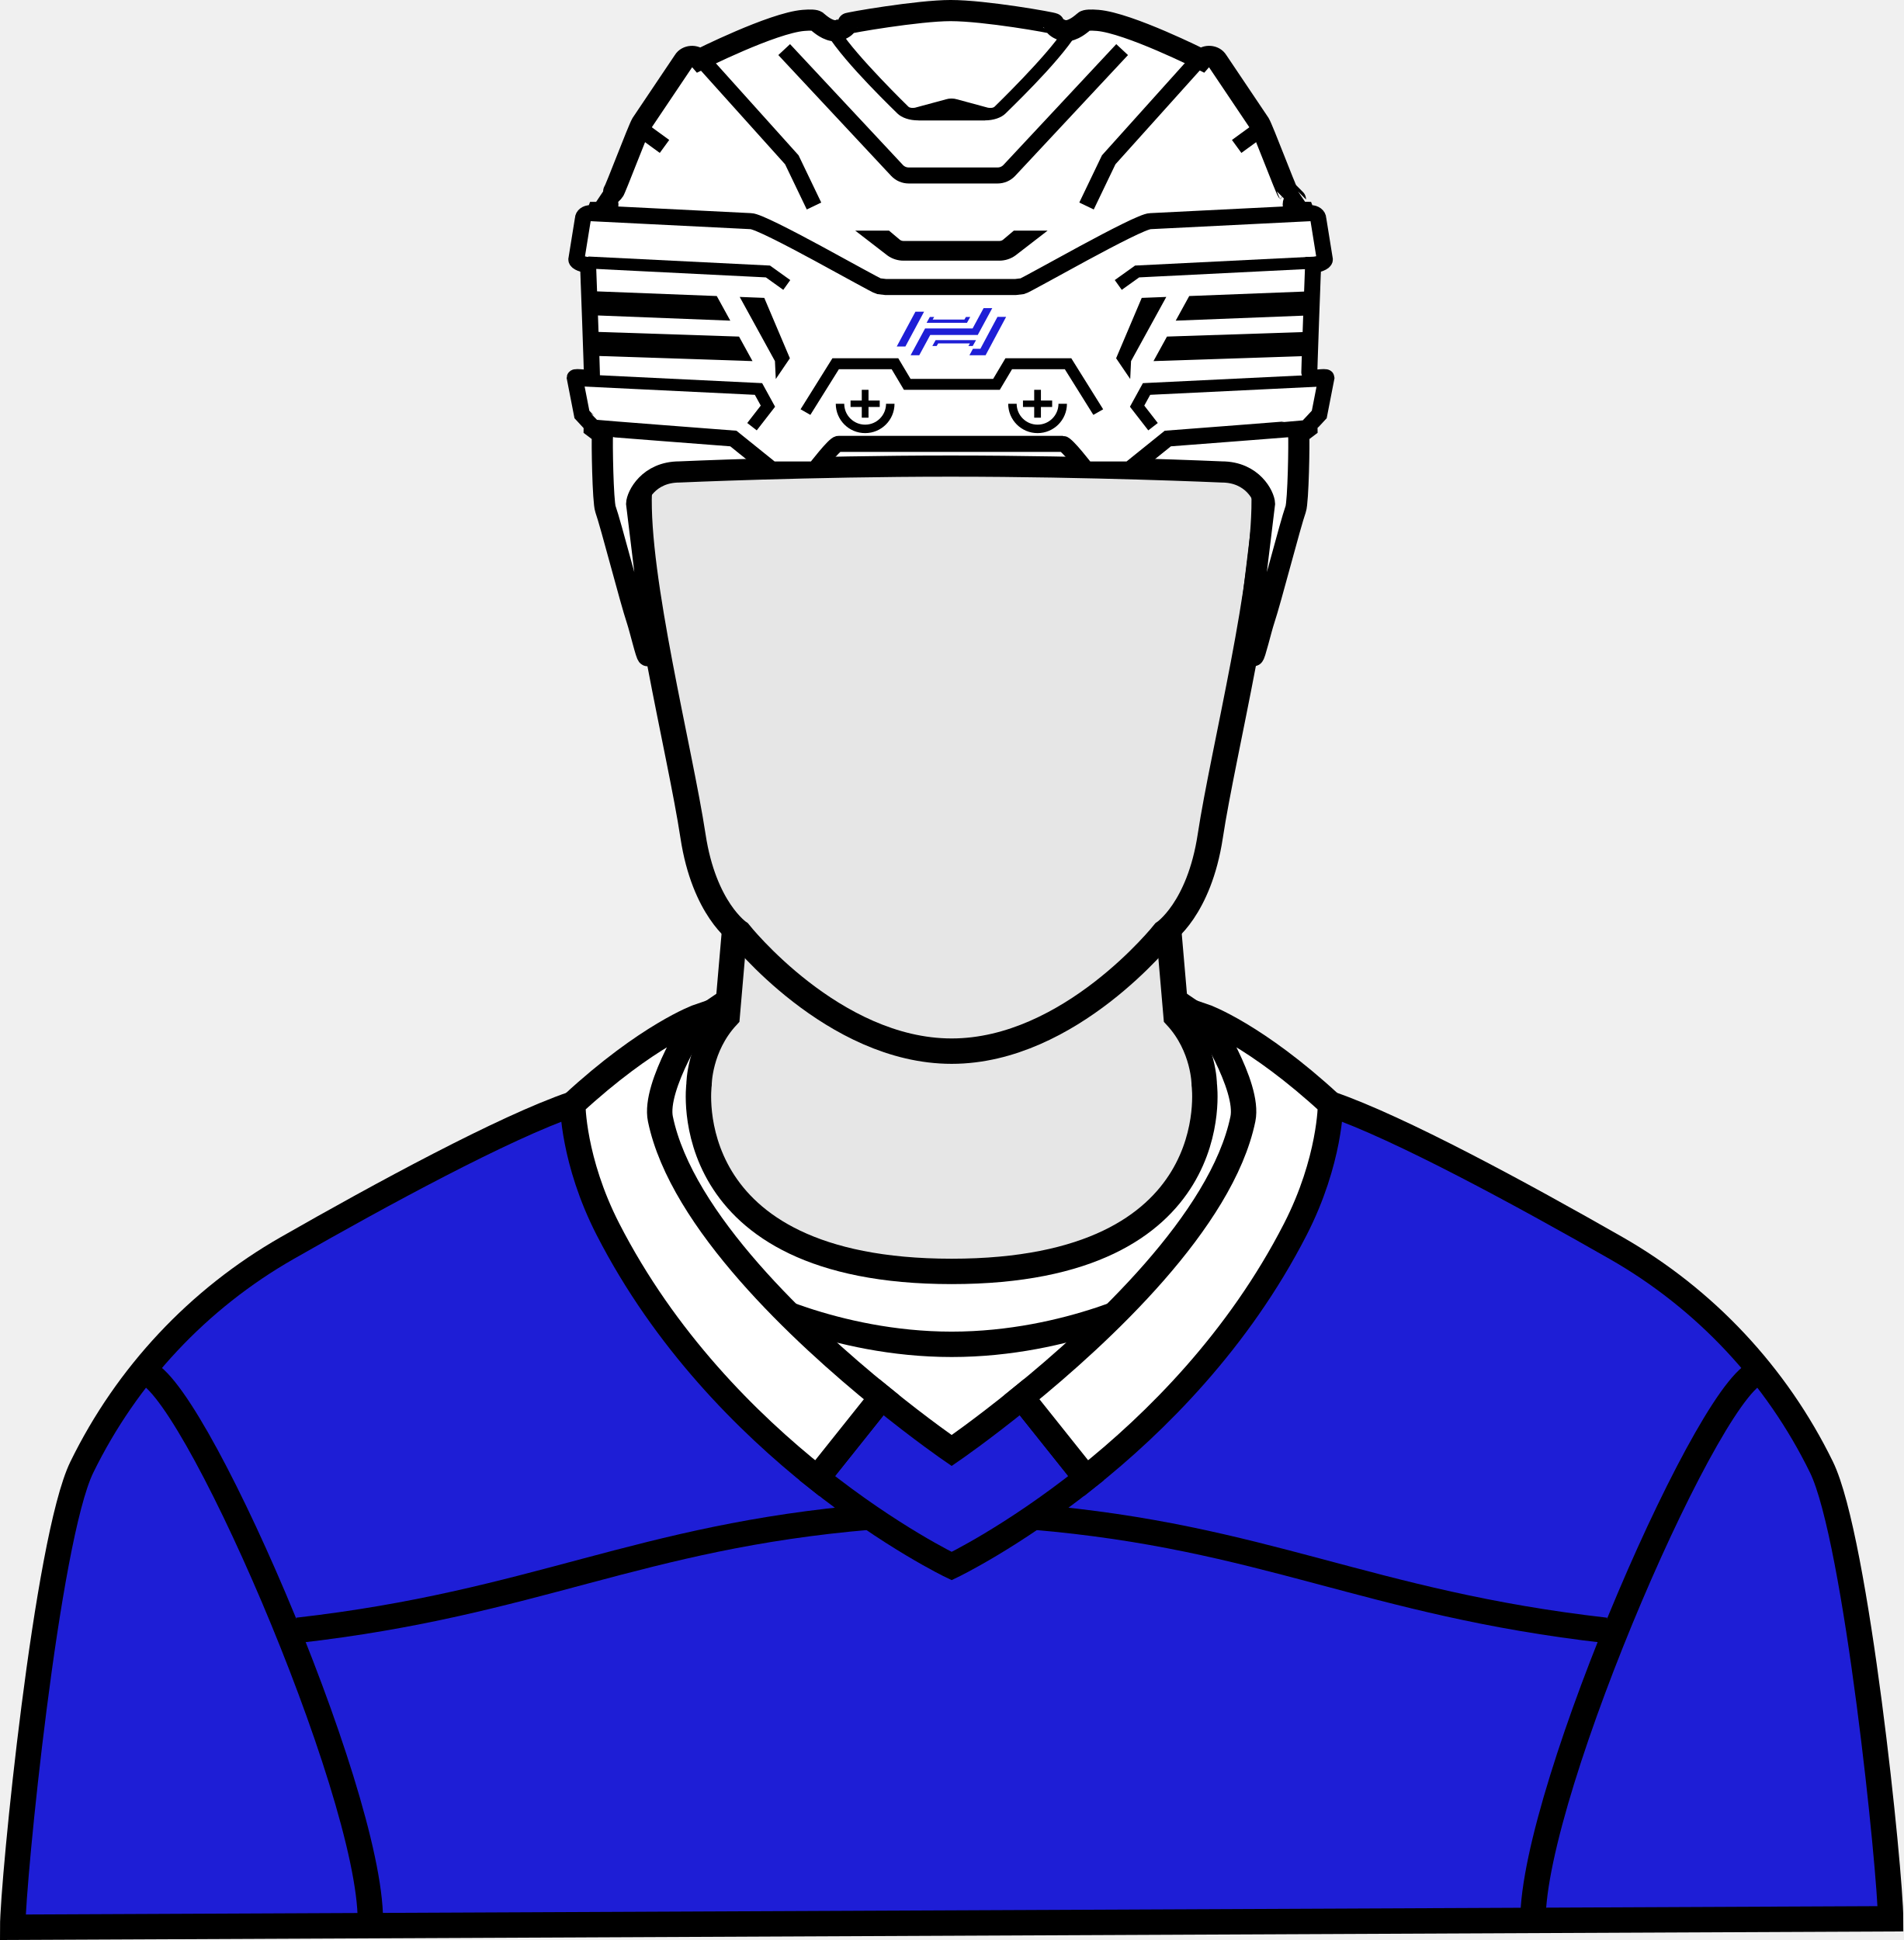
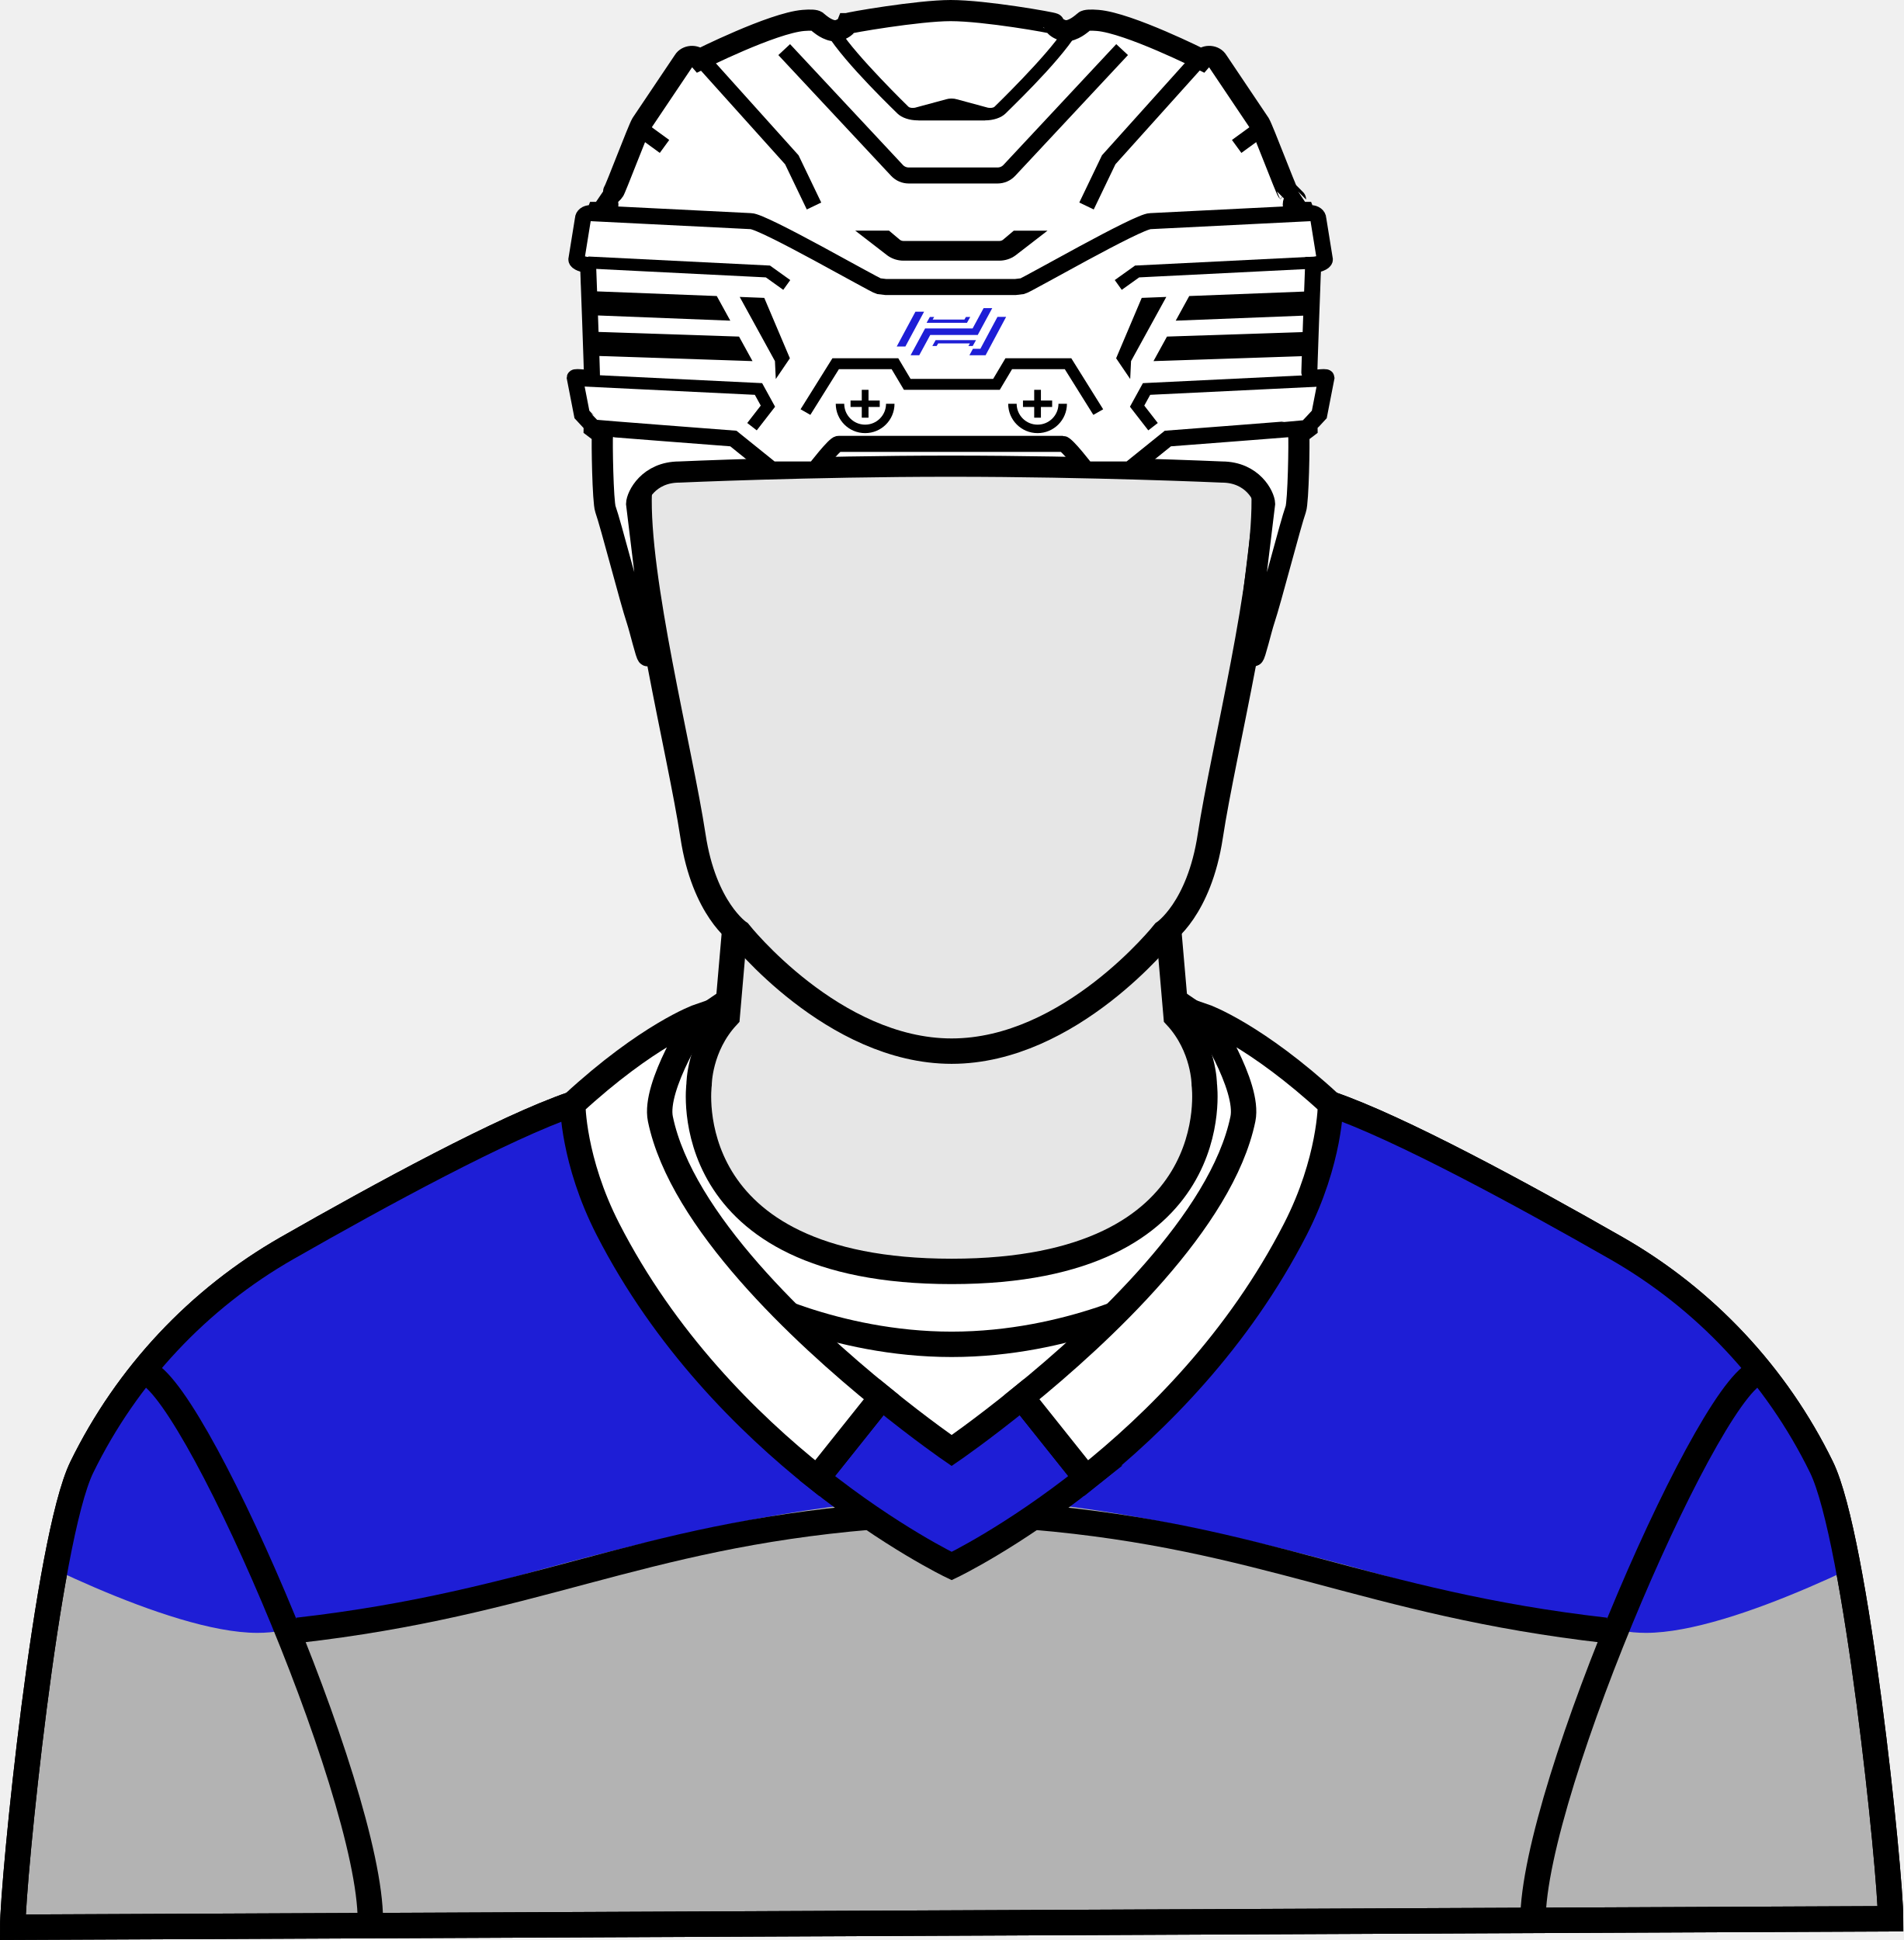
- <svg xmlns="http://www.w3.org/2000/svg" id="Layer_2" data-name="Layer 2" viewBox="0 0 2248.41 2292.33">
+ <svg xmlns="http://www.w3.org/2000/svg" id="Layer_2" data-name="Layer 2" viewBox="0 0 912.17 929.99">
  <defs>
    <style>
-       .cls-1, .cls-2 {
+       .cls-1 {
+         fill: #b3b3b3;
+       }
+ 
+       .cls-1, .cls-2, .cls-3, .cls-4, .cls-5, .cls-6, .cls-7, .cls-8, .cls-9, .cls-10, .cls-11 {
+         stroke-miterlimit: 10;
+       }
+ 
+       .cls-1, .cls-3, .cls-4, .cls-5, .cls-6, .cls-7, .cls-8, .cls-9, .cls-10, .cls-11 {
+         stroke: #000;
+       }
+ 
+       .cls-1, .cls-4, .cls-5, .cls-9, .cls-10 {
+         stroke-width: 12.17px;
+       }
+ 
+       .cls-12, .cls-4 {
        fill: #1e1ed6;
      }

+       .cls-2 {
+         stroke: #ff0;
+         stroke-width: .41px;
+       }
+ 
+       .cls-2, .cls-3, .cls-13, .cls-5, .cls-6, .cls-8 {
+         fill: none;
+       }
+ 
      .cls-3 {
+         stroke-width: 4.06px;
+       }
+ 
+       .cls-6 {
+         stroke-width: 5.76px;
+       }
+ 
+       .cls-7, .cls-8 {
+         stroke-width: 7.68px;
+       }
+ 
+       .cls-7, .cls-10, .cls-11 {
+         fill: #fff;
+       }
+ 
+       .cls-9 {
        fill: #e6e6e6;
      }

-       .cls-3, .cls-4, .cls-2, .cls-5, .cls-6, .cls-7, .cls-8, .cls-9, .cls-10, .cls-11 {
-         stroke-miterlimit: 10;
+       .cls-11 {
+         stroke-width: 10.14px;
      }

-       .cls-3, .cls-2, .cls-5, .cls-6, .cls-7, .cls-8, .cls-9, .cls-10, .cls-11 {
-         stroke: #000;
-       }
- 
-       .cls-3, .cls-2, .cls-7, .cls-11 {
-         stroke-width: 30px;
-       }
- 
-       .cls-4 {
-         stroke: #ff0;
-       }
- 
-       .cls-4, .cls-12, .cls-6, .cls-7, .cls-8, .cls-9 {
-         fill: none;
-       }
- 
-       .cls-5, .cls-9 {
-         stroke-width: 18.94px;
-       }
- 
-       .cls-5, .cls-10, .cls-11 {
-         fill: #fff;
-       }
- 
-       .cls-6 {
-         stroke-width: 10px;
-       }
- 
-       .cls-8 {
-         stroke-width: 14.2px;
-       }
- 
-       .cls-10 {
-         stroke-width: 25px;
+       .cls-14 {
+         clip-path: url(#clippath);
      }
    </style>
+     <clipPath id="clippath">
+       <path class="cls-5" d="M637.68,529.24c32.92,11.3,91.77,43.28,136.87,69.05,42.59,24.33,76.84,60.93,98.39,104.99,16.86,34.47,33.15,195.06,33.15,216.53l-900,4.06c0-21.47,16.3-186.12,33.15-220.59,21.55-44.06,55.8-80.66,98.39-104.99,45.1-25.77,103.95-57.75,136.87-69.05l19.71,11.26,54.3,98.54,107.59,87.28,121.07-99.95,42.23-97.13h18.3Z" />
+     </clipPath>
  </defs>
-   <g id="Layer_1-2" data-name="Layer 1">
+   <g id="Layer_2-2" data-name="Layer 2">
    <g id="ST.X">
      <g>
-         <path class="cls-2" d="M1571.82,1304.53c81.15,27.86,226.2,106.69,337.37,170.21,104.97,59.97,189.4,150.19,242.51,258.8,41.55,84.97,81.71,480.8,81.71,533.73l-2218.41,10c0-52.93,40.17-458.76,81.72-543.73,53.11-108.61,137.53-198.83,242.51-258.8,111.17-63.52,256.22-142.35,337.36-170.21l48.58,27.76,133.84,242.89,265.2,215.13,298.42-246.36,104.09-239.42h45.11Z" />
+         <path class="cls-1" d="M637.68,529.24c32.92,11.3,91.77,43.28,136.87,69.05,42.59,24.33,76.84,60.93,98.39,104.99,16.86,34.47,33.15,195.06,33.15,216.53l-900,4.06c0-21.47,16.3-186.12,33.15-220.59,21.55-44.06,55.8-80.66,98.39-104.99,45.1-25.77,103.95-57.75,136.87-69.05l19.71,11.26,54.3,98.54,107.59,87.28,121.07-99.95,42.23-97.13h18.3Z" />
        <g>
-           <path class="cls-7" d="M2080.24,1620.91c-53.67,0-269.35,493.35-269.35,648.36" />
-           <path class="cls-7" d="M1220.86,1792.57c273.48,23.19,394.92,101.84,676.07,133.84" />
-           <path class="cls-7" d="M168.18,1620.91c53.67,0,269.35,493.35,269.35,648.36" />
-           <path class="cls-7" d="M1027.56,1792.57c-273.48,23.19-394.92,101.84-676.07,133.84" />
+           <g class="cls-14">
+             <path class="cls-12" d="M788.82,782.76c-4.09,0-7.96-.35-11.5-1.05-30.08-5.89-65.64-12.88-103.3-23.45-58.93-16.54-125.67-33.29-179.7-38.02h-76.47c-54.03,4.73-120.77,21.47-179.7,38.02-37.65,10.57-73.22,17.56-103.3,23.45-3.54.7-7.41,1.05-11.5,1.05-43,0-121.3-42.26-130.09-47.08l-22.12-12.13,99.93-147.94,221.33-126.27h327.37l221.33,126.27,99.93,147.94-22.12,12.13c-8.79,4.82-87.09,47.08-130.09,47.08Z" />
+           </g>
+           <path class="cls-5" d="M637.68,529.24c32.92,11.3,91.77,43.28,136.87,69.05,42.59,24.33,76.84,60.93,98.39,104.99,16.86,34.47,33.15,195.06,33.15,216.53l-900,4.06c0-21.47,16.3-186.12,33.15-220.59,21.55-44.06,55.8-80.66,98.39-104.99,45.1-25.77,103.95-57.75,136.87-69.05l19.71,11.26,54.3,98.54,107.59,87.28,121.07-99.95,42.23-97.13h18.3Z" />
        </g>
-         <polygon class="cls-11" points="877.85 1530.07 1124.21 1760.81 1370.57 1530.07 877.85 1530.07" />
-         <path class="cls-2" d="M1283.1,1746.61c-87.82,69.88-158.89,103.85-158.89,103.85,0,0-71.08-33.98-158.9-103.85l76.12-95.45c47.79,38.8,82.78,62.81,82.78,62.81,0,0,34.99-24.01,82.77-62.81l76.12,95.45Z" />
-         <path class="cls-4" d="M825.8,1201.02h0" />
-         <path class="cls-4" d="M1422.63,1201.03h-.01" />
-         <path class="cls-11" d="M1387.46,1182.39l25.15,17.1c10.41,7.08,19.23,16.26,25.88,26.94l55.85,89.65-71.7,148.05-52.06,65.93s-106.85,58.41-246.36,58.41c-139.52,0-246.36-58.41-246.36-58.41l-52.06-65.93-71.7-148.05,55.85-89.65c6.66-10.69,15.47-19.86,25.88-26.94l25.15-17.1" />
-         <path class="cls-11" d="M1041.43,1651.16l-76.12,95.45c-82.61-65.72-180.03-163.2-247.08-294.03-41.64-81.26-41.64-148.05-41.64-148.05,88.65-81.77,148.27-103.18,149.2-103.5-.77,1.18-53.72,82.1-45.64,121.19,24.83,120.09,167.63,252.9,261.28,328.94Z" />
-         <path class="cls-11" d="M1571.82,1304.53s0,66.79-41.64,148.05c-67.05,130.84-164.47,228.31-247.08,294.03l-76.12-95.45c93.65-76.03,236.45-208.84,261.28-328.94,8.08-39.09-44.86-120.01-45.63-121.19.93.32,60.54,21.73,149.19,103.5Z" />
-         <path class="cls-3" d="M1379.01,1080.69l10.39,120.33c33.21,35.84,33.21,80.37,33.21,80.37,0,0,30.07,220.92-298.41,220.92-328.48,0-298.41-220.92-298.41-220.92,0,0,0-44.53,33.21-80.37l10.39-120.33" />
-         <path class="cls-3" d="M1124.19,1242.05c140.16,0,251.08-140.17,251.08-140.17,0,0,41.3-27.38,54.44-113.88,15.48-101.9,67.43-304.36,63.51-407.36-2.71-71.4-14.81-227.99-65.7-278.14-56.22-55.4-246.39-87.6-303.33-87.6-56.94,0-247.11,32.2-303.33,87.6-50.89,50.15-62.99,206.74-65.7,278.14-3.92,103,48.03,305.46,63.51,407.36,13.14,86.51,54.44,113.88,54.44,113.88,0,0,110.91,140.17,251.08,140.17Z" />
+         <g>
+           <path class="cls-5" d="M843.95,657.59c-21.77,0-109.27,200.15-109.27,263.04" />
+           <path class="cls-5" d="M495.3,727.24c110.95,9.41,160.22,41.32,274.28,54.3" />
+           <path class="cls-5" d="M68.23,657.59c21.77,0,109.27,200.15,109.27,263.04" />
+           <path class="cls-5" d="M416.88,727.24c-110.95,9.41-160.22,41.32-274.28,54.3" />
+         </g>
+         <polygon class="cls-10" points="356.14 620.74 456.09 714.35 556.04 620.74 356.14 620.74" />
+         <path class="cls-4" d="M520.55,708.59c-35.63,28.35-64.46,42.13-64.46,42.13,0,0-28.84-13.79-64.47-42.13l30.88-38.72c19.39,15.74,33.58,25.48,33.58,25.48,0,0,14.2-9.74,33.58-25.48l30.88,38.72Z" />
+         <path class="cls-2" d="M335.02,487.25h0" />
+         <path class="cls-2" d="M577.16,487.25h0" />
+         <path class="cls-10" d="M562.89,479.69l10.2,6.94c4.22,2.87,7.8,6.6,10.5,10.93l22.66,36.37-29.09,60.06-21.12,26.75s-43.35,23.7-99.95,23.7c-56.6,0-99.95-23.7-99.95-23.7l-21.12-26.75-29.09-60.06,22.66-36.37c2.7-4.34,6.28-8.06,10.5-10.93l10.2-6.94" />
+         <path class="cls-10" d="M422.5,669.87l-30.88,38.72c-33.51-26.66-73.04-66.21-100.24-119.29-16.89-32.97-16.89-60.06-16.89-60.06,35.96-33.17,60.15-41.86,60.53-41.99-.31.48-21.79,33.31-18.52,49.17,10.07,48.72,68.01,102.6,106,133.45Z" />
+         <path class="cls-10" d="M637.68,529.24s0,27.1-16.89,60.06c-27.2,53.08-66.72,92.62-100.24,119.29l-30.88-38.72c37.99-30.84,95.93-84.73,106-133.45,3.28-15.86-18.2-48.69-18.51-49.17.38.13,24.56,8.82,60.53,41.99Z" />
+         <path class="cls-9" d="M559.46,438.43l4.22,48.82c13.47,14.54,13.48,32.61,13.48,32.61,0,0,12.2,89.62-121.06,89.62-133.26,0-121.06-89.62-121.06-89.62,0,0,0-18.07,13.48-32.61l4.22-48.82" />
+         <path class="cls-9" d="M456.08,503.89c56.86,0,101.86-56.86,101.86-56.86,0,0,16.76-11.11,22.09-46.2,6.28-41.34,27.36-123.48,25.77-165.26-1.1-28.97-6.01-92.49-26.66-112.84-22.81-22.48-99.96-35.54-123.06-35.54-23.1,0-100.25,13.06-123.06,35.54-20.65,20.35-25.55,83.88-26.66,112.84-1.59,41.78,19.49,123.92,25.77,165.26,5.33,35.1,22.09,46.2,22.09,46.2,0,0,45,56.86,101.86,56.86Z" />
      </g>
      <g>
-         <path class="cls-10" d="M1001.03,27.96c-1.17,2.92-4.02,5.52-9.63,7.58-.28.12-.61.24-.89.32-4.16,1.18-8.65.28-13.18-1.93-.51-.24-.98-.51-1.5-.79-.47-.2-.89-.47-1.35-.75-.47-.28-.94-.55-1.4-.87-.47-.28-.89-.59-1.36-.91-.42-.28-.79-.55-1.21-.87-.51-.36-1.03-.75-1.5-1.14-.47-.36-.93-.71-1.36-1.07-.89-.71-1.78-1.46-2.66-2.25v-.08c-1.73-1.54-7.52-1.78-15.8-1.1-36.78,3.08-122.88,46.32-122.88,46.32-4.86-5.56-14.91-4.81-18.55,1.34l-49.87,74.23c-4.11,6.95-31.08,78.5-32.9,80.2,0,0-9.47,9.47-9.47,9.51.33.39,2.15,2.84,2.38,4.06,1.96,10.93-10.75,11.25-12.24,11.25,0,0-17.35,44.76-12.77,44.76h4.38s6.28,127.44,6,130.64l-1.32,78.88,9.77,7.38c-.75,9.17.45,80.31,3.56,89.01,6.38,17.85,29.25,107.11,37.28,131.1,3.56,10.65,11.18,43.02,12.61,41.99l.47-.36c4.35-3.08,6.82-7.58,6.73-12.31l-20.29-166.99c.33-8.92,14.05-37.45,50.55-37.45,0,0,154.13-6.91,318.96-6.91h.76s0,0,0,0h.76s.19,0,.19,0h-3.23s.19,0,.19,0h1.52-.37s.19,0,.19,0h.57s0,0,0,0h.19s0,0,0,0h.76s-3.23,0-3.23,0h.19s.57,0,.57,0h.19s0,0,0,0h.57s.19,0,.19,0h2.67s.19,0,.19,0h.57s0,0,0,0h.76s.19,0,.19,0h-3.23s.19,0,.19,0h1.52-.37s.19,0,.19,0h.57s0,0,0,0h.19s0,0,0,0h.76s-3.23,0-3.23,0h.19s.57,0,.57,0h.19s0,0,0,0h.57s.19,0,.19,0c164.83,0,318.96,6.91,318.96,6.91,36.5,0,50.23,28.53,50.55,37.45l-20.29,166.99c-.09,4.74,2.38,9.23,6.73,12.31l.47.36c1.43,1.03,9.05-31.34,12.61-41.99,8.03-23.99,30.9-113.25,37.28-131.1,3.11-8.71,4.31-79.84,3.56-89.01l9.77-7.38-1.32-78.88c-.28-3.2,6-130.65,6-130.65h4.38c4.58,0-12.77-44.76-12.77-44.76-1.5,0-14.21-.32-12.24-11.25.23-1.22,2.06-3.67,2.38-4.06,0-.04-9.47-9.51-9.47-9.51-1.82-1.7-28.79-73.26-32.9-80.2l-49.87-74.23c-3.65-6.16-13.69-6.91-18.55-1.34,0,0-86.1-43.24-122.88-46.32-8.27-.67-14.07-.43-15.8,1.1v.08c-.89.79-1.78,1.54-2.66,2.25-.42.36-.89.71-1.36,1.07-.47.39-.98.79-1.5,1.14-.42.32-.79.59-1.21.87-.47.32-.89.63-1.36.91-.47.32-.93.59-1.4.87-.47.28-.89.55-1.35.75-.51.28-.98.55-1.5.79-4.53,2.21-9.02,3.12-13.18,1.93-.28-.08-.61-.2-.89-.32-5.61-2.05-8.46-4.66-9.63-7.58-.42-1.07-81.27-15.46-121.91-15.46-37.96,0-121.49,14.39-121.91,15.46Z" />
-         <path class="cls-5" d="M990.27,524.5c-4.55,0-27.65,30.22-27.65,30.22h-50.9l-45.38-36.55s-163.57-12.49-164.37-12.88c-.29-.11-14.54-15.56-14.54-15.56l-8.47-43.46c.22-2.12,19.05,1.57,20.29-.32.44-.73-4.54-132.91-4.54-132.91-4.6,0-13.86-2.85-13.86-6.36l7.76-48.13c0-3.7,3.92-6.7,8.76-6.7l189.56,9.47c14.6,0,145.6,75.55,151.08,76.84l8.39,1h153.1s8.39-1,8.39-1c5.47-1.28,136.48-76.84,151.08-76.84l189.56-9.47c4.84,0,8.76,3,8.76,6.7l7.76,48.13c0,3.52-9.27,6.36-13.86,6.36,0,0-4.98,132.18-4.54,132.91,1.24,1.9,20.07-1.8,20.29.32l-8.47,43.46s-14.25,15.45-14.54,15.56c-.8.39-164.37,12.88-164.37,12.88l-45.38,36.55h-50.9s-23.11-30.22-27.65-30.22h-265.34Z" />
+         <path class="cls-11" d="M406.11,11.34c-.47,1.18-1.63,2.24-3.91,3.07-.11.05-.25.1-.36.13-1.69.48-3.51.11-5.35-.78-.21-.1-.4-.21-.61-.32-.19-.08-.36-.19-.55-.3-.19-.11-.38-.22-.57-.35-.19-.11-.36-.24-.55-.37-.17-.11-.32-.22-.49-.35-.21-.14-.42-.3-.61-.46-.19-.14-.38-.29-.55-.43-.36-.29-.72-.59-1.08-.91v-.03c-.7-.62-3.05-.72-6.41-.45-14.92,1.25-49.85,18.79-49.85,18.79-1.97-2.26-6.05-1.95-7.53.54l-20.23,30.12c-1.67,2.82-12.61,31.85-13.35,32.54,0,0-3.84,3.84-3.84,3.86.13.16.87,1.15.97,1.65.8,4.43-4.36,4.56-4.97,4.56,0,0-7.04,18.16-5.18,18.16h1.78s2.55,51.7,2.43,53l-.53,32,3.96,3c-.31,3.72.18,32.58,1.44,36.11,2.59,7.24,11.87,43.45,15.12,53.19,1.45,4.32,4.53,17.45,5.12,17.04l.19-.14c1.76-1.25,2.77-3.07,2.73-4.99l-8.23-67.75c.13-3.62,5.7-15.19,20.51-15.19,0,0,62.53-2.8,129.4-2.8h.31s0,0,0,0h.31s.08,0,.08,0h-1.31s.08,0,.08,0h.62-.15s.08,0,.08,0h.23s0,0,0,0h.08s0,0,0,0h.31s-1.31,0-1.31,0h.08s.23,0,.23,0h.08s0,0,0,0h.23s.08,0,.08,0h1.08s.08,0,.08,0h.23s0,0,0,0h.31s.08,0,.08,0h-1.31s.08,0,.08,0h.62-.15s.08,0,.08,0h.23s0,0,0,0h.08s0,0,0,0h.31s-1.31,0-1.31,0h.08s.23,0,.23,0h.08s0,0,0,0h.23s.08,0,.08,0c66.87,0,129.4,2.8,129.4,2.8,14.81,0,20.38,11.58,20.51,15.19l-8.23,67.75c-.04,1.92.97,3.75,2.73,4.99l.19.14c.58.42,3.67-12.71,5.12-17.04,3.26-9.73,12.54-45.95,15.12-53.19,1.26-3.53,1.75-32.39,1.44-36.11l3.96-3-.53-32c-.11-1.3,2.43-53,2.43-53h1.78c1.86,0-5.18-18.16-5.18-18.16-.61,0-5.76-.13-4.97-4.56.09-.5.83-1.49.97-1.65,0-.02-3.84-3.86-3.84-3.86-.74-.69-11.68-29.72-13.35-32.54l-20.23-30.12c-1.48-2.5-5.56-2.8-7.53-.54,0,0-34.93-17.54-49.85-18.79-3.36-.27-5.71-.18-6.41.45v.03c-.36.32-.72.62-1.08.91-.17.14-.36.29-.55.43-.19.16-.4.32-.61.46-.17.13-.32.24-.49.35-.19.13-.36.26-.55.37-.19.13-.38.24-.57.35-.19.11-.36.22-.55.3-.21.11-.4.22-.61.32-1.84.9-3.66,1.26-5.35.78-.11-.03-.25-.08-.36-.13-2.28-.83-3.43-1.89-3.91-3.07-.17-.43-32.97-6.27-49.46-6.27-15.4,0-49.29,5.84-49.46,6.27Z" />
+         <path class="cls-7" d="M401.75,212.79c-1.84,0-11.22,12.26-11.22,12.26h-20.65l-18.41-14.83s-66.36-5.07-66.68-5.23c-.12-.05-5.9-6.31-5.9-6.31l-3.43-17.63c.09-.86,7.73.64,8.23-.13.18-.29-1.84-53.92-1.84-53.92-1.86,0-5.62-1.15-5.62-2.58l3.15-19.53c0-1.5,1.59-2.72,3.55-2.72l76.91,3.84c5.92,0,59.07,30.65,61.29,31.17l3.4.41h62.11s3.4-.41,3.4-.41c2.22-.52,55.37-31.17,61.29-31.17l76.91-3.84c1.96,0,3.55,1.22,3.55,2.72l3.15,19.53c0,1.43-3.76,2.58-5.62,2.58,0,0-2.02,53.63-1.84,53.92.5.77,8.14-.73,8.23.13l-3.43,17.63s-5.78,6.27-5.9,6.31c-.33.16-66.68,5.23-66.68,5.23l-18.41,14.83h-20.65s-9.37-12.26-11.22-12.26h-107.65Z" />
        <g id="Logos">
          <g id="White">
-             <polygon class="cls-1" points="1069.55 409.45 1091.62 368.32 1081.4 368.32 1059.32 409.45 1069.55 409.45" />
-             <polygon class="cls-1" points="1178.31 374.44 1158.16 412.11 1149.34 412.11 1145.2 419.78 1164.28 419.78 1188.54 374.44 1178.31 374.44" />
-             <polygon class="cls-1" points="1172.17 364.1 1161.94 364.1 1148.96 388.1 1092.83 388.1 1075.69 419.78 1085.92 419.78 1098.92 395.78 1155.03 395.78 1155.04 395.78 1172.17 364.1" />
-             <polygon class="cls-1" points="1106.5 408.84 1108.3 405.76 1145.79 405.76 1143.98 408.84 1149.1 408.84 1152.97 401.92 1105.25 401.92 1101.38 408.84 1106.5 408.84" />
-             <polygon class="cls-1" points="1141.06 374.53 1139.25 377.61 1101.77 377.61 1103.57 374.53 1098.45 374.53 1094.59 381.45 1142.3 381.45 1146.17 374.53 1141.06 374.53" />
+             <polygon class="cls-12" points="433.91 166.11 442.87 149.43 438.72 149.43 429.76 166.11 433.91 166.11" />
+             <polygon class="cls-12" points="478.04 151.91 469.86 167.19 466.28 167.19 464.6 170.3 472.35 170.3 482.19 151.91 478.04 151.91" />
+             <polygon class="cls-12" points="475.54 147.71 471.4 147.71 466.13 157.45 443.36 157.45 436.4 170.3 440.55 170.3 445.83 160.57 468.59 160.57 468.59 160.57 475.54 147.71" />
+             <polygon class="cls-12" points="448.9 165.86 449.63 164.61 464.84 164.61 464.11 165.86 466.18 165.86 467.75 163.06 448.4 163.06 446.83 165.86 448.9 165.86" />
+             <polygon class="cls-12" points="462.92 151.95 462.19 153.2 446.98 153.2 447.71 151.95 445.64 151.95 444.07 154.75 463.43 154.75 465 151.95 462.92 151.95" />
          </g>
        </g>
-         <path d="M1124.28,142.25h39.3c9.91,0,19.1-3.06,24.24-8.11,18.44-18.09,78.95-76.9,90.59-106.62,0,0-18.79,2.92-22.44,8.59-19.45,30.27-81.07,89.95-81.07,89.95-1.96,1.76-5.52,1.6-7.83,1.2l-36.55-9.89c-1.98-.62-4.06-.93-6.14-.95h-.76c-2.08.02-4.16.33-6.14.95l-36.55,9.89c-2.32.4-5.87.55-7.83-1.2,0,0-61.25-59.62-80.51-89.83-3.59-5.63-22.35-8.51-22.35-8.51,11.63,29.72,71.49,88.33,89.93,106.42,5.14,5.04,14.32,8.11,24.24,8.11h39.3" />
-         <path d="M1084.98,142.25h78.61s-2.37-5.23-2.37-5.23c-.39-.67-28.27-8.09-35.04-9.57-1.01-.22-2.02-.22-3.04,0-6.86,1.47-35.43,8.74-35.78,9.57l-2.37,5.23Z" />
-         <path class="cls-12" d="M1430.47,66.79s5.23.54,7.84,4.95l-155.87,106.45c24.31-45.24,99.76-101.14,112.75-113.9,1.05-1.03,2.63-1.52,4.22-1.31l31.06,3.82Z" />
-         <path class="cls-12" d="M818.26,66.79s-5.23.54-7.84,4.95l155.87,106.45c-24.31-45.24-99.76-101.14-112.75-113.9-1.05-1.03-2.63-1.52-4.22-1.31l-31.06,3.82Z" />
-         <path d="M1197.62,272.54l-12.86,10.85c-1.18.86-2.64,1.34-4.13,1.34h-113.38c-1.49,0-2.96-.48-4.14-1.34l-12.86-10.85h-39.91l37.92,29.27c5.41,3.98,12.15,6.18,18.98,6.18h113.38c6.83,0,13.57-2.19,18.98-6.17l37.92-29.28h-39.91Z" />
-         <polygon points="1039.24 473.28 1025.99 473.28 1025.99 460.61 1018.03 460.61 1018.03 473.28 1004.78 473.28 1004.78 480.88 1018.03 480.88 1018.03 493.55 1025.99 493.55 1025.99 480.88 1039.24 480.88 1039.24 473.28" />
-         <polygon points="1242.93 473.28 1229.67 473.28 1229.67 460.61 1221.72 460.61 1221.72 473.28 1208.46 473.28 1208.46 480.88 1221.72 480.88 1221.72 493.55 1229.67 493.55 1229.67 480.88 1242.93 480.88 1242.93 473.28" />
-         <path d="M1291.59,490.23l-33.71-53.98h-62.3l-14.51,24.37h-113.25l-14.51-24.37h-62.3l-33.71,53.98-11.59-6.61,37.64-60.28h77.81l14.51,24.37h97.55l14.51-24.37h77.81l37.64,60.28-11.59,6.61Z" />
+         <path d="M456.12,57.71h15.95c4.02,0,7.75-1.24,9.83-3.29,7.48-7.34,32.03-31.2,36.75-43.26,0,0-7.62,1.19-9.1,3.49-7.89,12.28-32.89,36.49-32.89,36.49-.8.71-2.24.65-3.18.49l-14.83-4.01c-.8-.25-1.65-.38-2.49-.38h-.31c-.84,0-1.69.13-2.49.38l-14.83,4.01c-.94.16-2.38.22-3.18-.49,0,0-24.85-24.19-32.66-36.44-1.46-2.28-9.07-3.45-9.07-3.45,4.72,12.06,29,35.83,36.48,43.17,2.09,2.05,5.81,3.29,9.83,3.29h15.95" />
+         <path d="M440.17,57.71h31.89s-.96-2.12-.96-2.12c-.16-.27-11.47-3.28-14.22-3.88-.41-.09-.82-.09-1.23,0-2.78.6-14.38,3.54-14.52,3.88l-.96,2.12Z" />
+         <path class="cls-13" d="M580.33,27.1s2.12.22,3.18,2.01l-63.23,43.19c9.86-18.35,40.47-41.03,45.74-46.21.43-.42,1.07-.61,1.71-.53l12.6,1.55Z" />
+         <path class="cls-13" d="M331.96,27.1s-2.12.22-3.18,2.01l63.23,43.19c-9.86-18.35-40.47-41.03-45.74-46.21-.43-.42-1.07-.61-1.71-.53l-12.6,1.55Z" />
+         <path d="M485.87,110.57l-5.22,4.4c-.48.35-1.07.54-1.68.54h-46c-.6,0-1.2-.19-1.68-.55l-5.22-4.4h-16.19l15.38,11.88c2.2,1.62,4.93,2.51,7.7,2.51h46c2.77,0,5.51-.89,7.7-2.5l15.38-11.88h-16.19Z" />
+         <polygon points="421.62 192.01 416.24 192.01 416.24 186.87 413.01 186.87 413.01 192.01 407.63 192.01 407.63 195.09 413.01 195.09 413.01 200.23 416.24 200.23 416.24 195.09 421.62 195.09 421.62 192.01" />
+         <polygon points="504.25 192.01 498.87 192.01 498.87 186.87 495.65 186.87 495.65 192.01 490.27 192.01 490.27 195.09 495.65 195.09 495.65 200.23 498.87 200.23 498.87 195.09 504.25 195.09 504.25 192.01" />
+         <path d="M523.99,198.88l-13.68-21.9h-25.27l-5.89,9.89h-45.94l-5.89-9.89h-25.27l-13.68,21.9-4.7-2.68,15.27-24.45h31.57l5.89,9.89h39.57l5.89-9.89h31.57l15.27,24.45-4.7,2.68Z" />
        <g>
-           <polyline class="cls-9" points="828.99 70.41 935.4 188.82 961.6 243.42" />
-           <polyline class="cls-9" points="1416.14 70.41 1309.73 188.82 1283.53 243.42" />
-           <path class="cls-9" d="M926.37,58.61l133.29,142.75c3.58,3.82,8.58,5.98,13.81,5.98h105.03c5.23,0,10.23-2.17,13.81-5.98l133.29-142.75" />
+           <polyline class="cls-8" points="336.32 28.56 379.49 76.6 390.12 98.75" />
+           <polyline class="cls-8" points="574.52 28.56 531.35 76.6 520.72 98.75" />
+           <path class="cls-8" d="M375.83,23.78l54.07,57.91c1.45,1.55,3.48,2.43,5.6,2.43h42.61c2.12,0,4.15-.88,5.6-2.43l54.07-57.91" />
        </g>
-         <line class="cls-9" x1="747.87" y1="145.98" x2="784.99" y2="173.03" />
-         <line class="cls-9" x1="1498.01" y1="145.98" x2="1460.89" y2="173.03" />
-         <polyline class="cls-8" points="694.7 310.19 907.16 320.78 929.43 336.71" />
-         <polyline class="cls-8" points="678.96 449.1 896.02 459.63 907.16 479.92 888.35 504.18" />
-         <polyline class="cls-8" points="1555.75 310.19 1343.29 320.78 1321.02 336.71" />
-         <polyline class="cls-8" points="1571.49 449.1 1354.43 459.63 1343.29 479.92 1362.1 504.18" />
-         <polygon points="888.95 426.69 697.82 420.32 698.82 391.94 873.04 397.71 888.95 426.69" />
-         <polygon points="862.71 378.89 697.73 372.43 698.91 344.04 846.74 349.8 862.71 378.89" />
-         <polygon points="933.11 423.34 902.85 351.99 873.83 350.86 915.46 426.69 916.45 447.84 933.11 423.34" />
-         <polygon points="1362.64 426.69 1553.78 420.32 1552.78 391.94 1378.56 397.71 1362.64 426.69" />
-         <polygon points="1388.89 378.89 1553.87 372.43 1552.69 344.04 1404.86 349.8 1388.89 378.89" />
-         <polygon points="1318.49 423.34 1348.75 351.99 1377.77 350.86 1336.13 426.69 1335.15 447.84 1318.49 423.34" />
+         <line class="cls-8" x1="303.41" y1="59.22" x2="318.47" y2="70.2" />
+         <line class="cls-8" x1="607.74" y1="59.22" x2="592.68" y2="70.2" />
+         <polyline class="cls-6" points="281.84 125.84 368.03 130.14 377.06 136.6" />
+         <polyline class="cls-6" points="275.45 182.2 363.51 186.47 368.03 194.7 360.4 204.54" />
+         <polyline class="cls-6" points="631.16 125.84 544.97 130.14 535.93 136.6" />
+         <polyline class="cls-6" points="637.55 182.2 549.49 186.47 544.97 194.7 552.6 204.54" />
+         <polygon points="360.65 173.11 283.1 170.52 283.51 159.01 354.19 161.35 360.65 173.11" />
+         <polygon points="350 153.72 283.07 151.09 283.55 139.58 343.52 141.91 350 153.72" />
+         <polygon points="378.56 171.75 366.28 142.8 354.51 142.34 371.4 173.11 371.8 181.69 378.56 171.75" />
+         <polygon points="552.82 173.11 630.36 170.52 629.96 159.01 559.28 161.35 552.82 173.11" />
+         <polygon points="563.47 153.72 630.4 151.09 629.92 139.58 569.95 141.91 563.47 153.72" />
+         <polygon points="534.91 171.75 547.18 142.8 558.96 142.34 542.06 173.11 541.66 181.69 534.91 171.75" />
        <g>
-           <path class="cls-6" d="M992.31,477.08c0,16.4,13.3,29.7,29.7,29.7s29.7-13.3,29.7-29.7" />
-           <path class="cls-6" d="M1255.4,477.08c0,16.4-13.3,29.7-29.7,29.7s-29.7-13.3-29.7-29.7" />
+           <path class="cls-3" d="M402.57,193.55c0,6.65,5.39,12.05,12.05,12.05s12.05-5.39,12.05-12.05" />
+           <path class="cls-3" d="M509.31,193.55c0,6.65-5.39,12.05-12.05,12.05-6.65,0-12.05-5.39-12.05-12.05" />
        </g>
      </g>
    </g>
  </g>
</svg>
